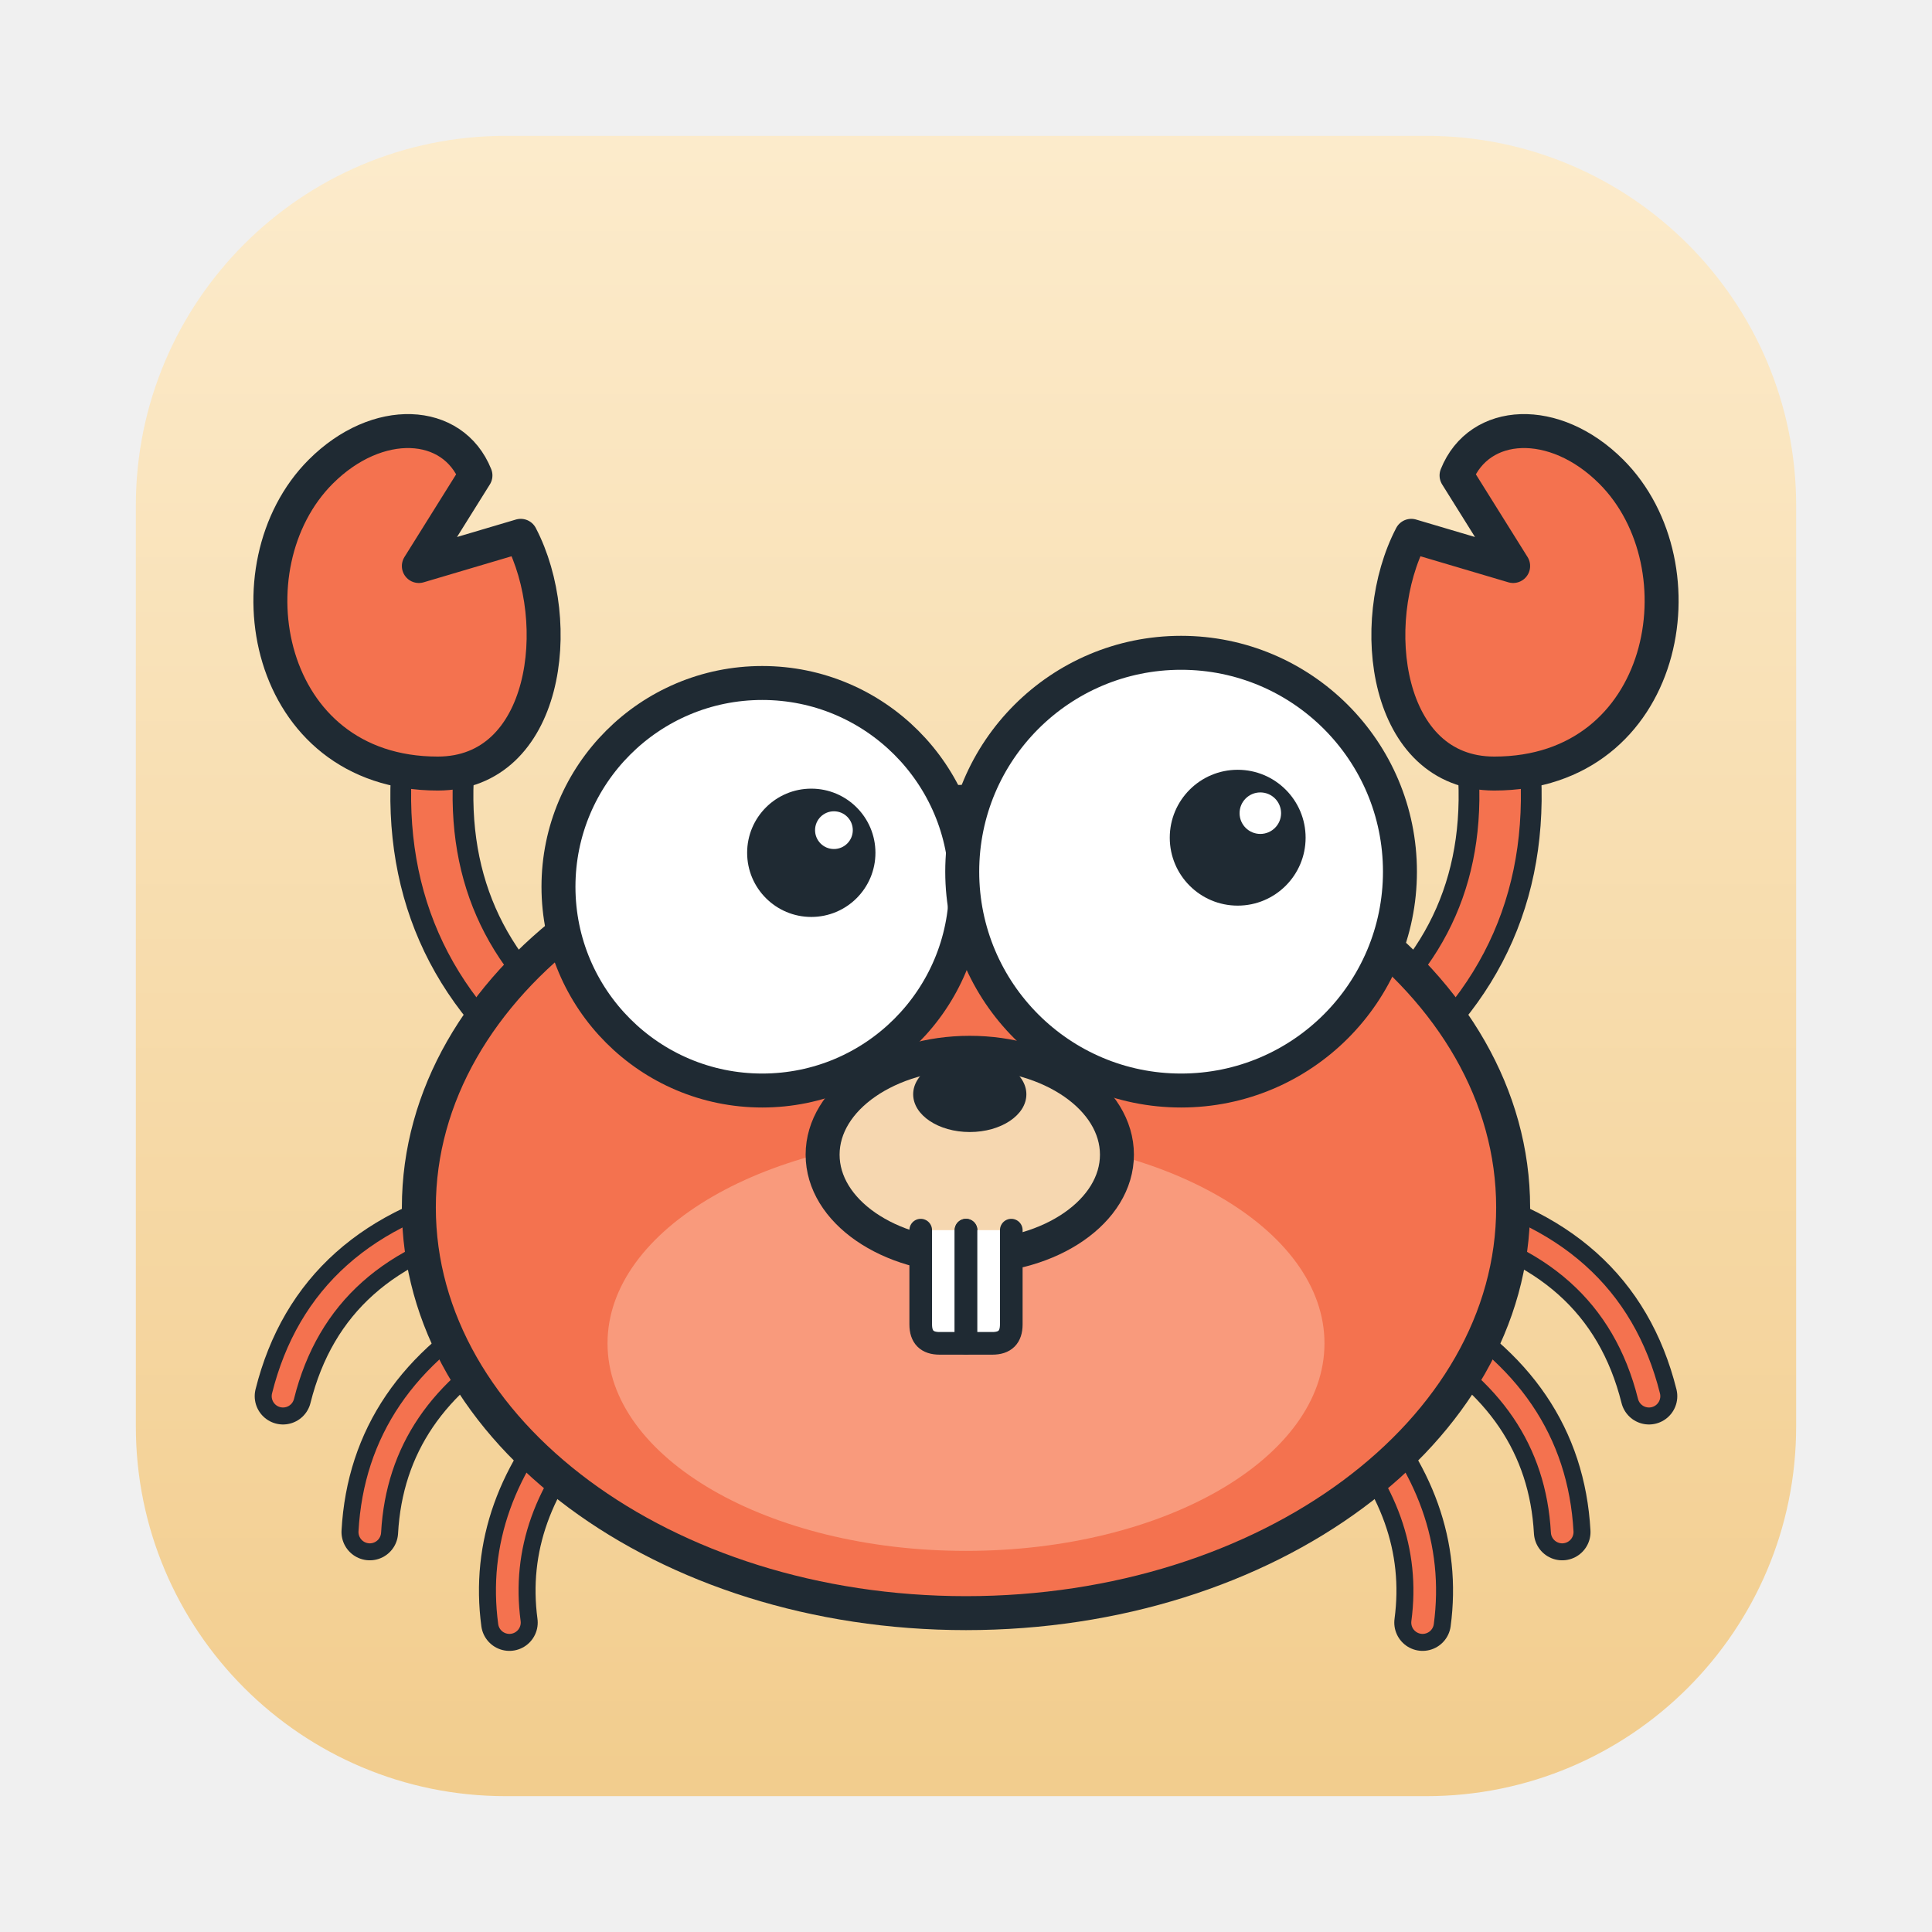
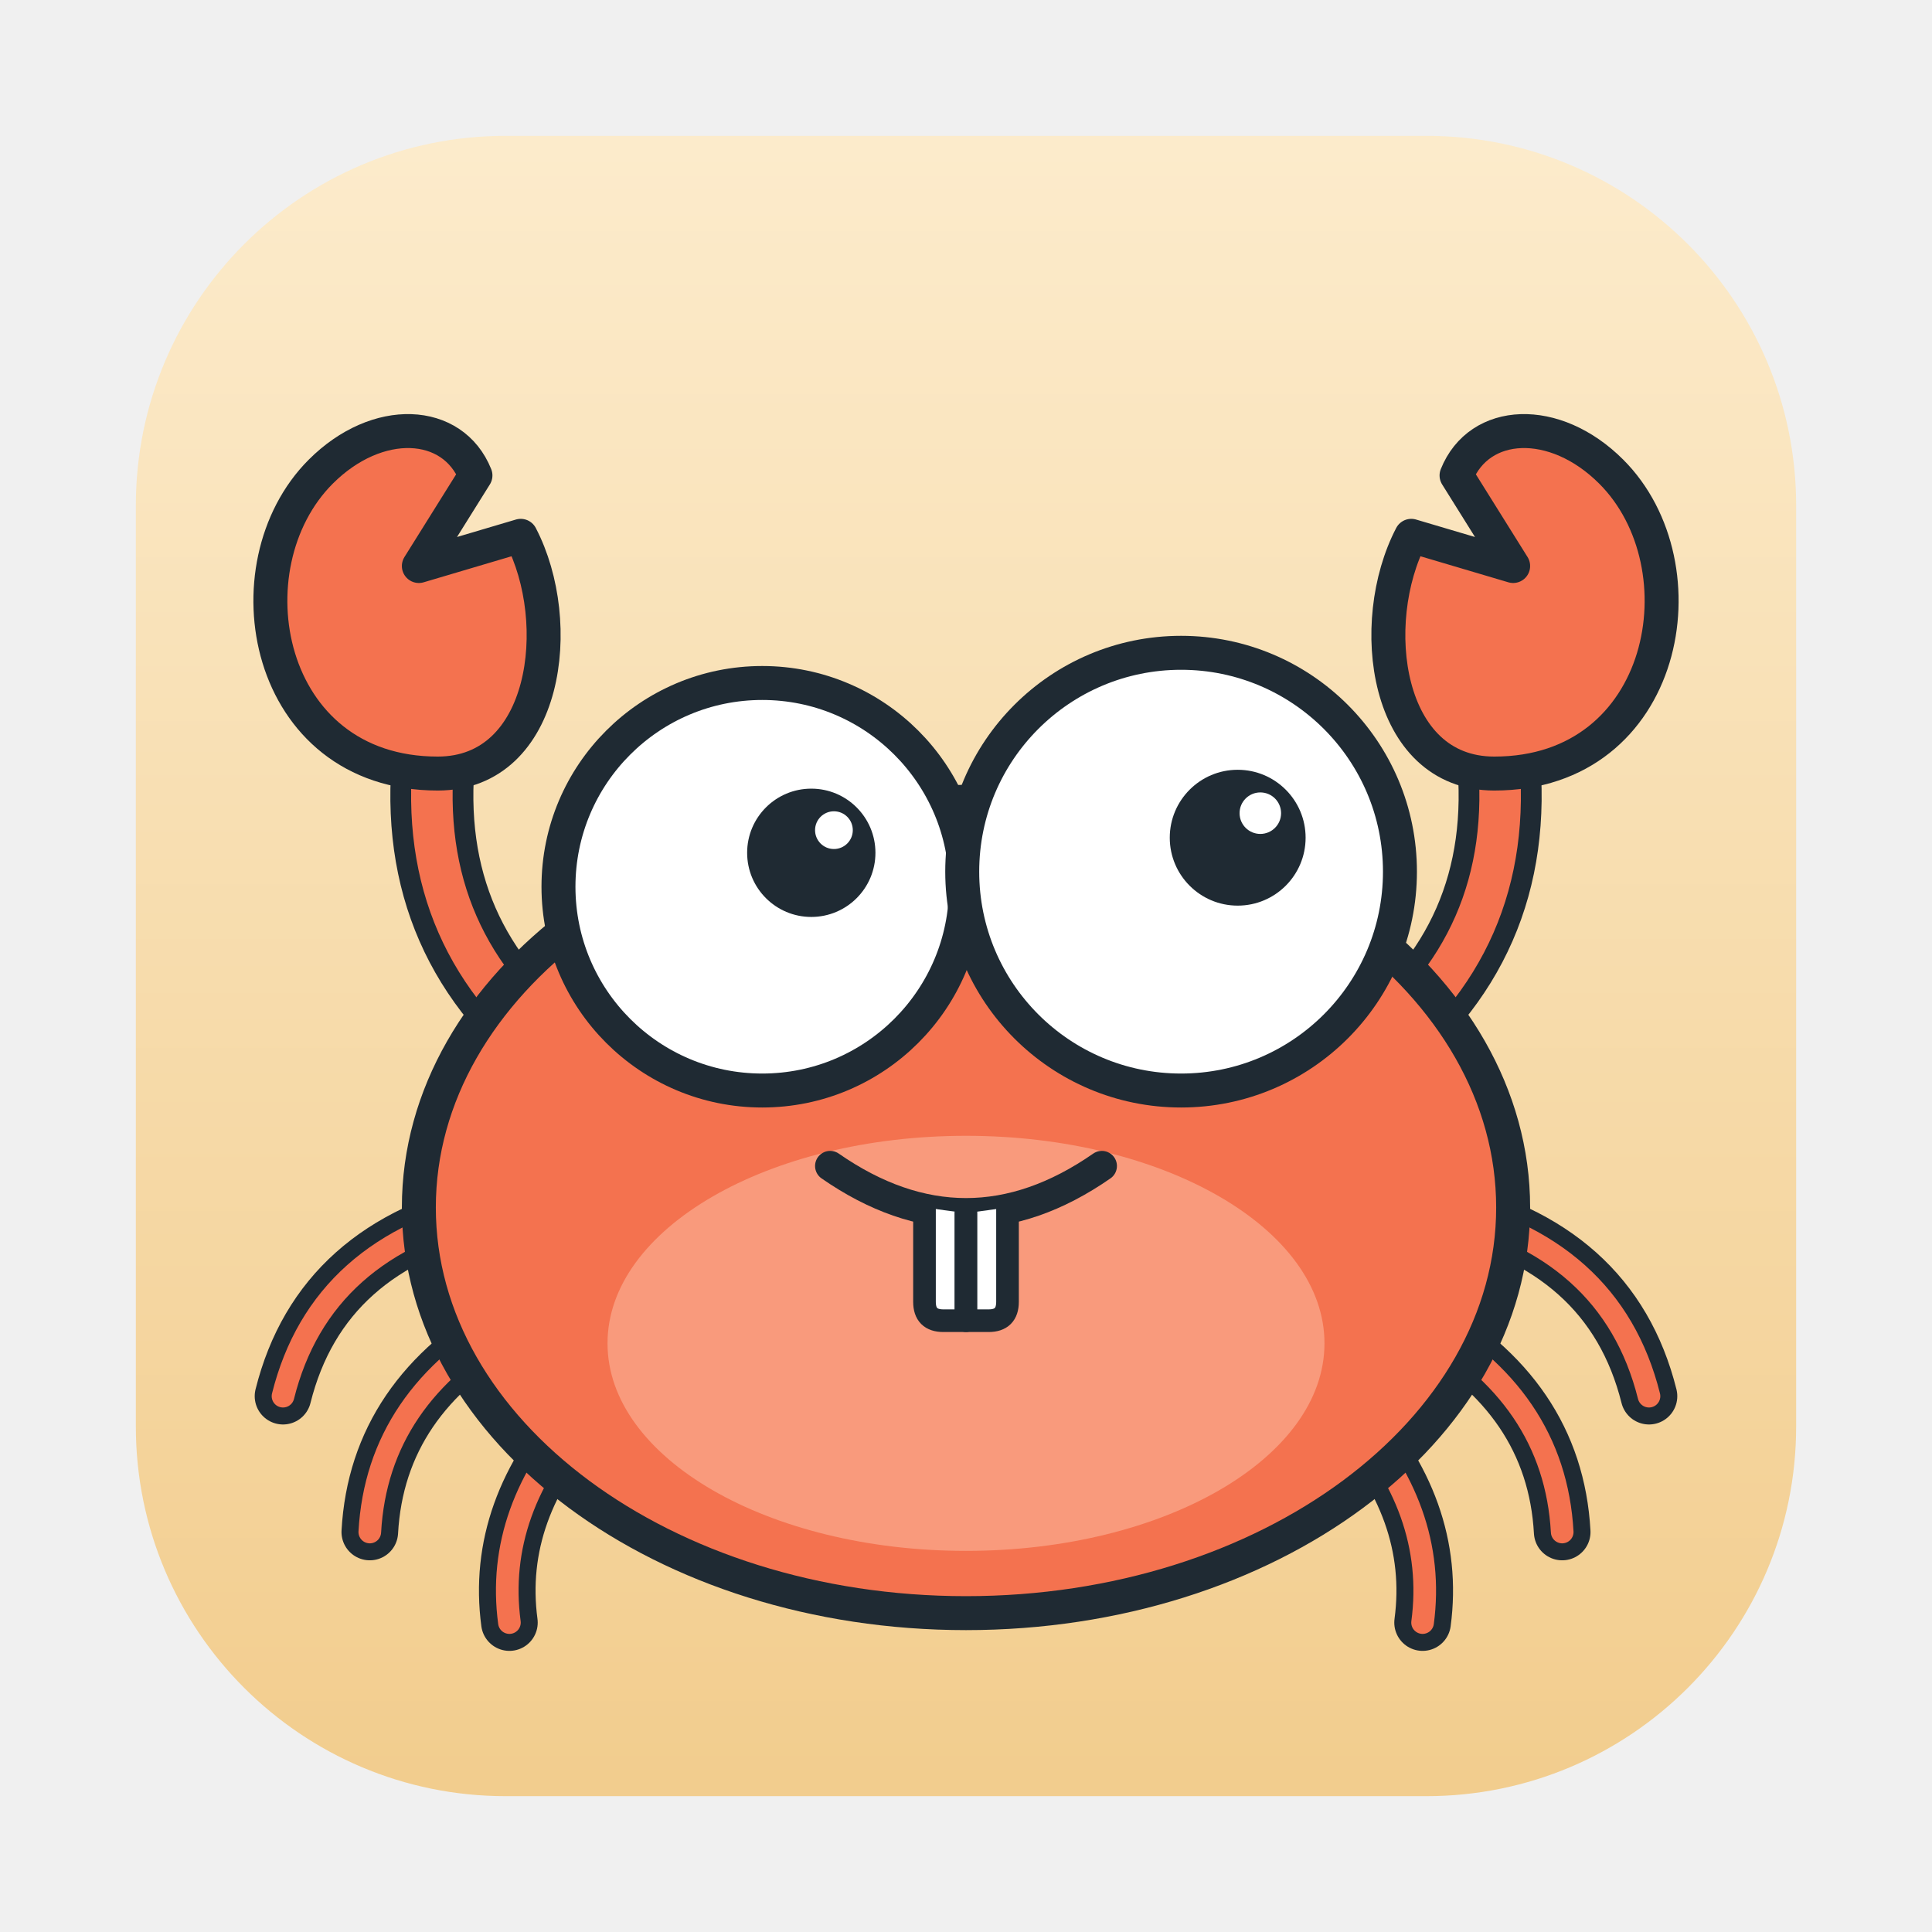
<svg xmlns="http://www.w3.org/2000/svg" viewBox="0 0 1024 1024" width="1024" height="1024">
  <defs>
    <linearGradient id="bg" x1="0" y1="0" x2="0" y2="1">
      <stop offset="0" stop-color="#FCEBCB" />
      <stop offset="1" stop-color="#F2CD8E" />
    </linearGradient>
  </defs>
  <g stroke="#1F2A33" stroke-width="18" stroke-linecap="round" stroke-linejoin="round">
    <rect x="72" y="72" width="880" height="880" rx="196" fill="url(#bg)" stroke="none" />
    <g fill="none" stroke-width="30">
      <path d="M262 640 Q170 660 150 740" />
      <path d="M272 700 Q200 740 196 812" />
      <path d="M310 748 Q262 800 270 860" />
      <path d="M762 640 Q854 660 874 740" />
      <path d="M752 700 Q824 740 828 812" />
      <path d="M714 748 Q762 800 754 860" />
    </g>
    <g fill="none" stroke="#F4724F" stroke-width="12">
      <path d="M262 640 Q170 660 150 740" />
      <path d="M272 700 Q200 740 196 812" />
      <path d="M310 748 Q262 800 270 860" />
      <path d="M762 640 Q854 660 874 740" />
      <path d="M752 700 Q824 740 828 812" />
      <path d="M714 748 Q762 800 754 860" />
    </g>
    <path d="M300 560 Q220 500 230 400" fill="none" stroke-width="44" />
    <path d="M300 560 Q220 500 230 400" fill="none" stroke="#F4724F" stroke-width="22" />
    <path d="M724 560 Q804 500 794 400" fill="none" stroke-width="44" />
    <path d="M724 560 Q804 500 794 400" fill="none" stroke="#F4724F" stroke-width="22" />
    <path d="M232 410 C140 410 120 300 170 250 C200 220 240 222 252 252 L222 300 L276 284 C300 330 290 410 232 410 Z" fill="#F4724F" />
    <path d="M792 410 C884 410 904 300 854 250 C824 220 784 222 772 252 L802 300 L748 284 C724 330 734 410 792 410 Z" fill="#F4724F" />
    <ellipse cx="512" cy="640" rx="290" ry="215" fill="#F4724F" />
    <ellipse cx="512" cy="712" rx="190" ry="110" fill="#F99A7C" stroke="none" />
    <circle cx="404" cy="470" r="108" fill="#FFFFFF" />
    <circle cx="626" cy="462" r="116" fill="#FFFFFF" />
    <circle cx="430" cy="452" r="34" fill="#1F2A33" stroke="none" />
    <circle cx="656" cy="444" r="36" fill="#1F2A33" stroke="none" />
    <circle cx="442" cy="440" r="10" fill="#FFFFFF" stroke="none" />
    <circle cx="668" cy="431" r="11" fill="#FFFFFF" stroke="none" />
-     <ellipse cx="514" cy="612" rx="78" ry="54" fill="#F6D7B0" />
-     <ellipse cx="514" cy="580" rx="30" ry="20" fill="#1F2A33" stroke="none" />
-     <path d="M488 652 L488 702 Q488 712 498 712 L512 712 L512 652" fill="#FFFFFF" stroke-width="12" />
-     <path d="M512 652 L512 712 L526 712 Q536 712 536 702 L536 652" fill="#FFFFFF" stroke-width="12" />
+     <path d="M440 618 Q512 668 584 618" fill="none" stroke-width="16" />
+     <path d="M490 640 L490 690 Q490 700 500 700 L512 700 L512 643" fill="#FFFFFF" stroke-width="12" />
+     <path d="M512 643 L512 700 L524 700 Q534 700 534 690 L534 640" fill="#FFFFFF" stroke-width="12" />
  </g>
</svg>
